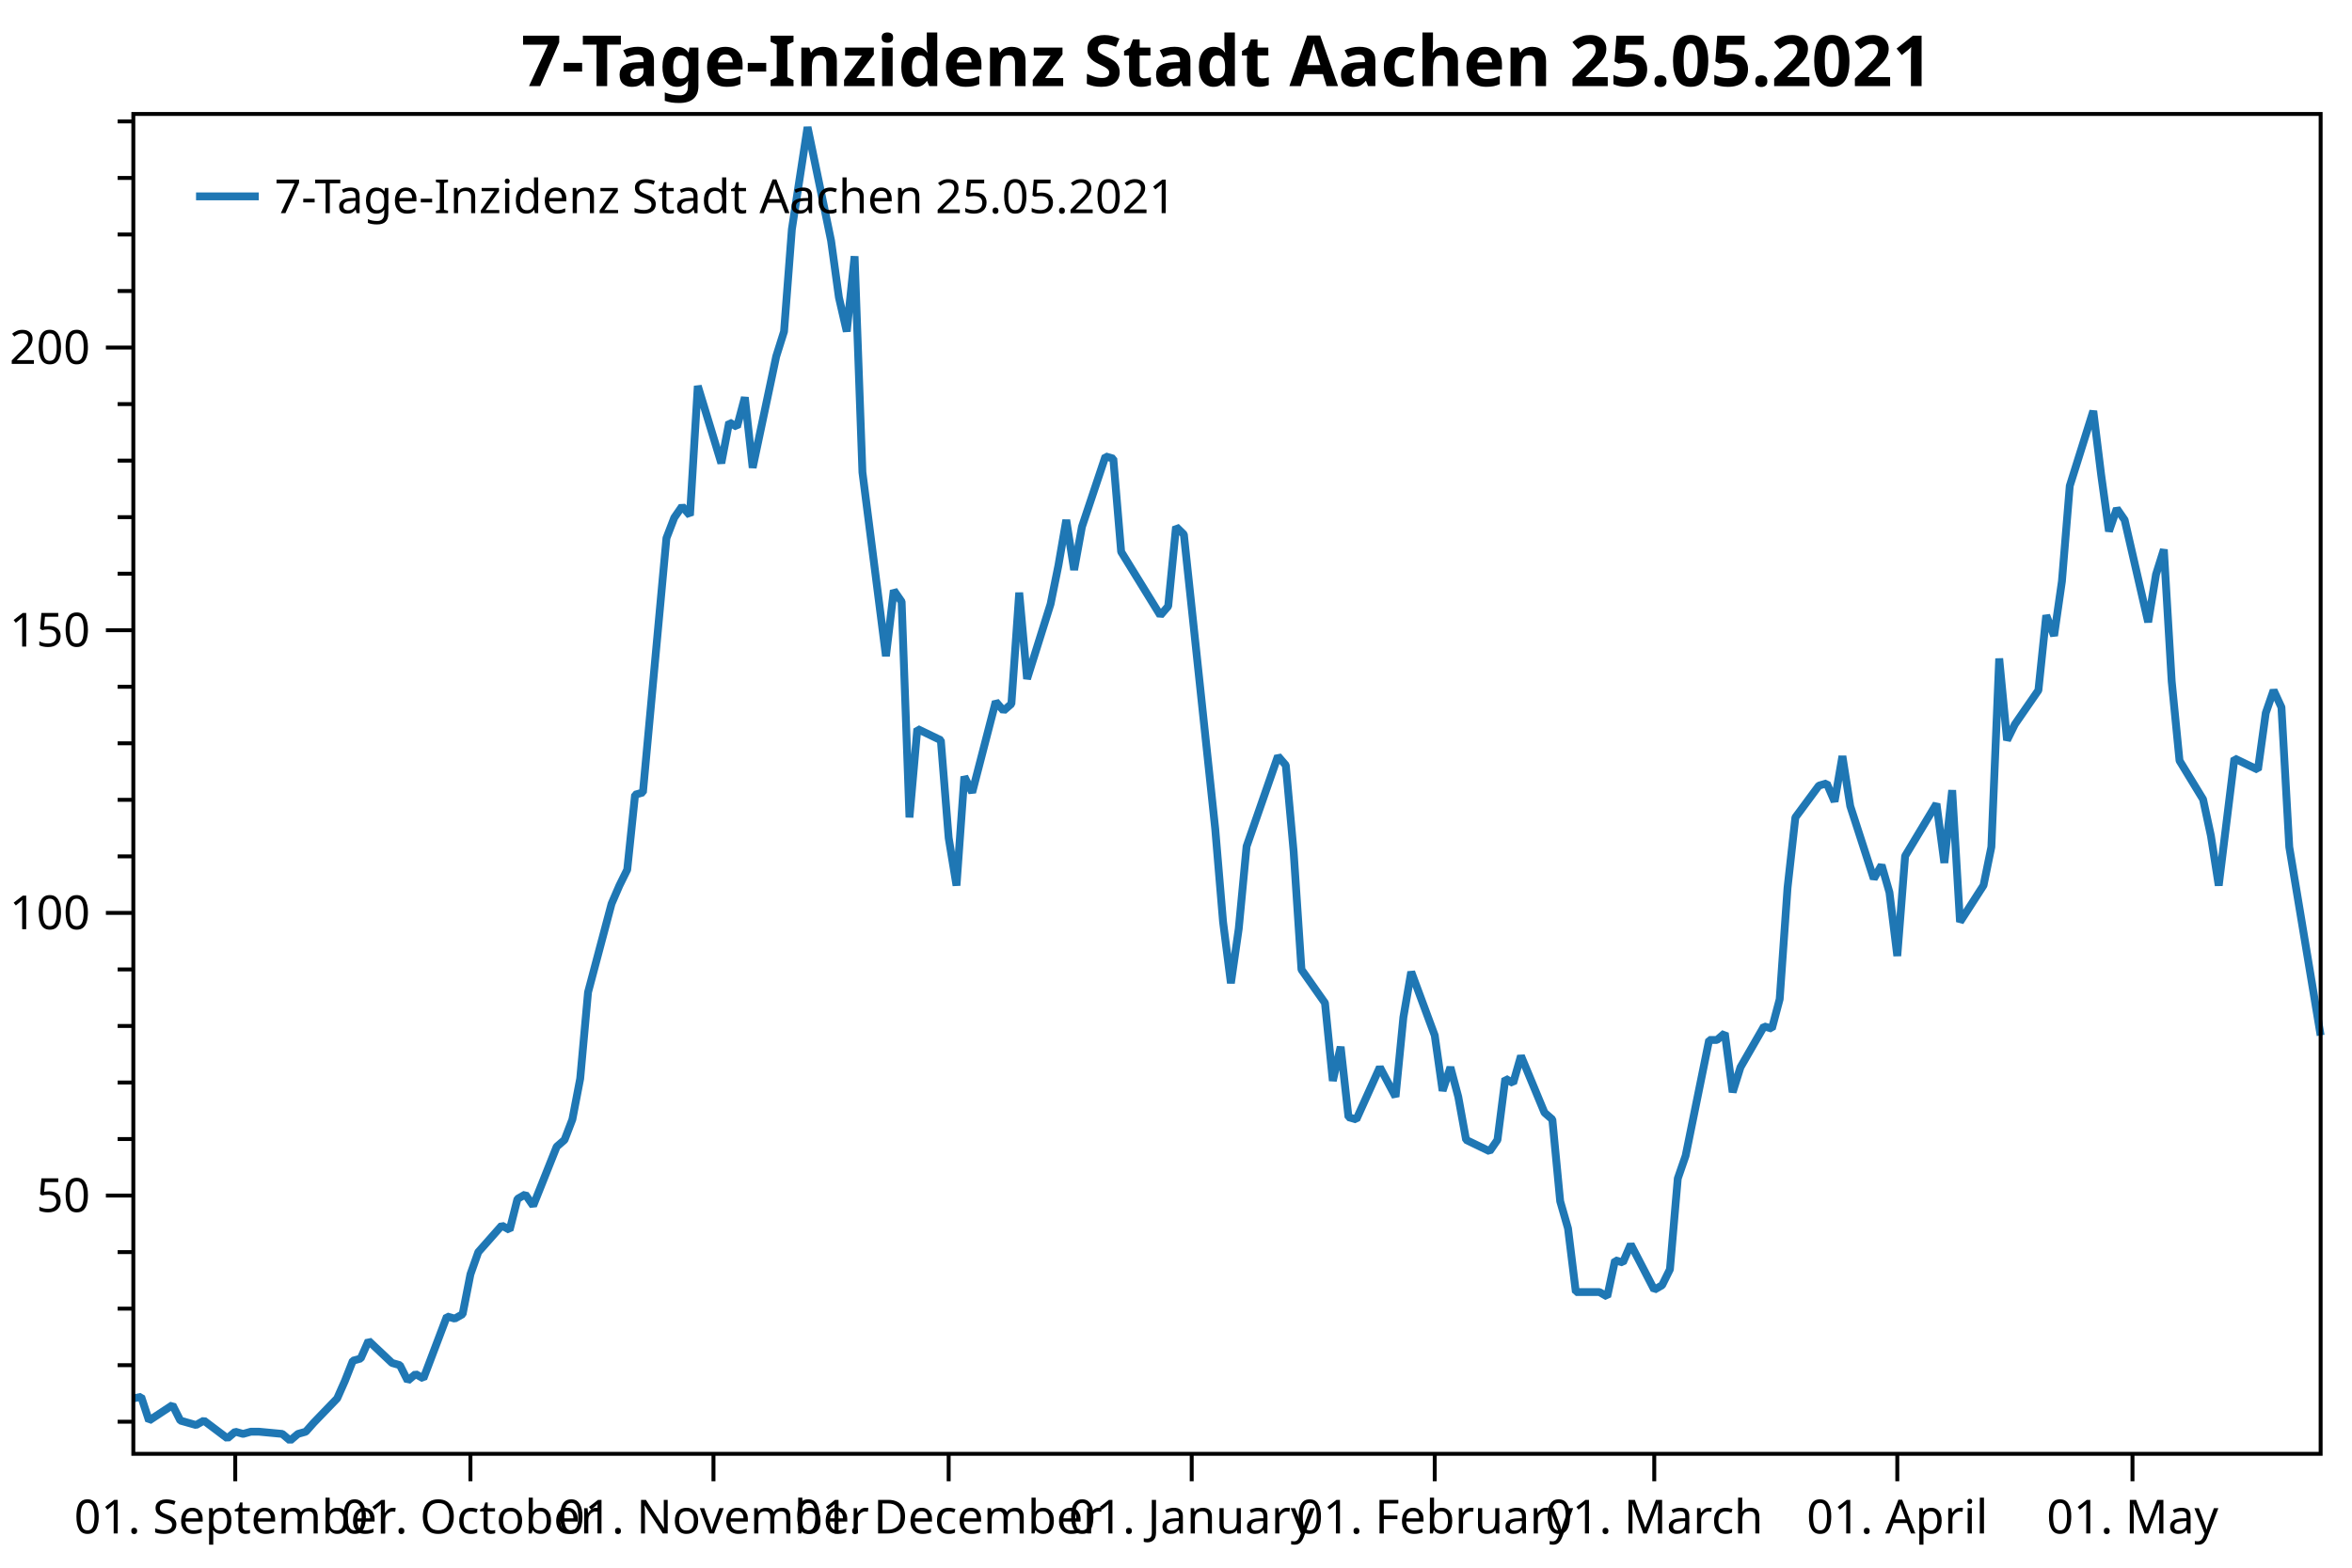
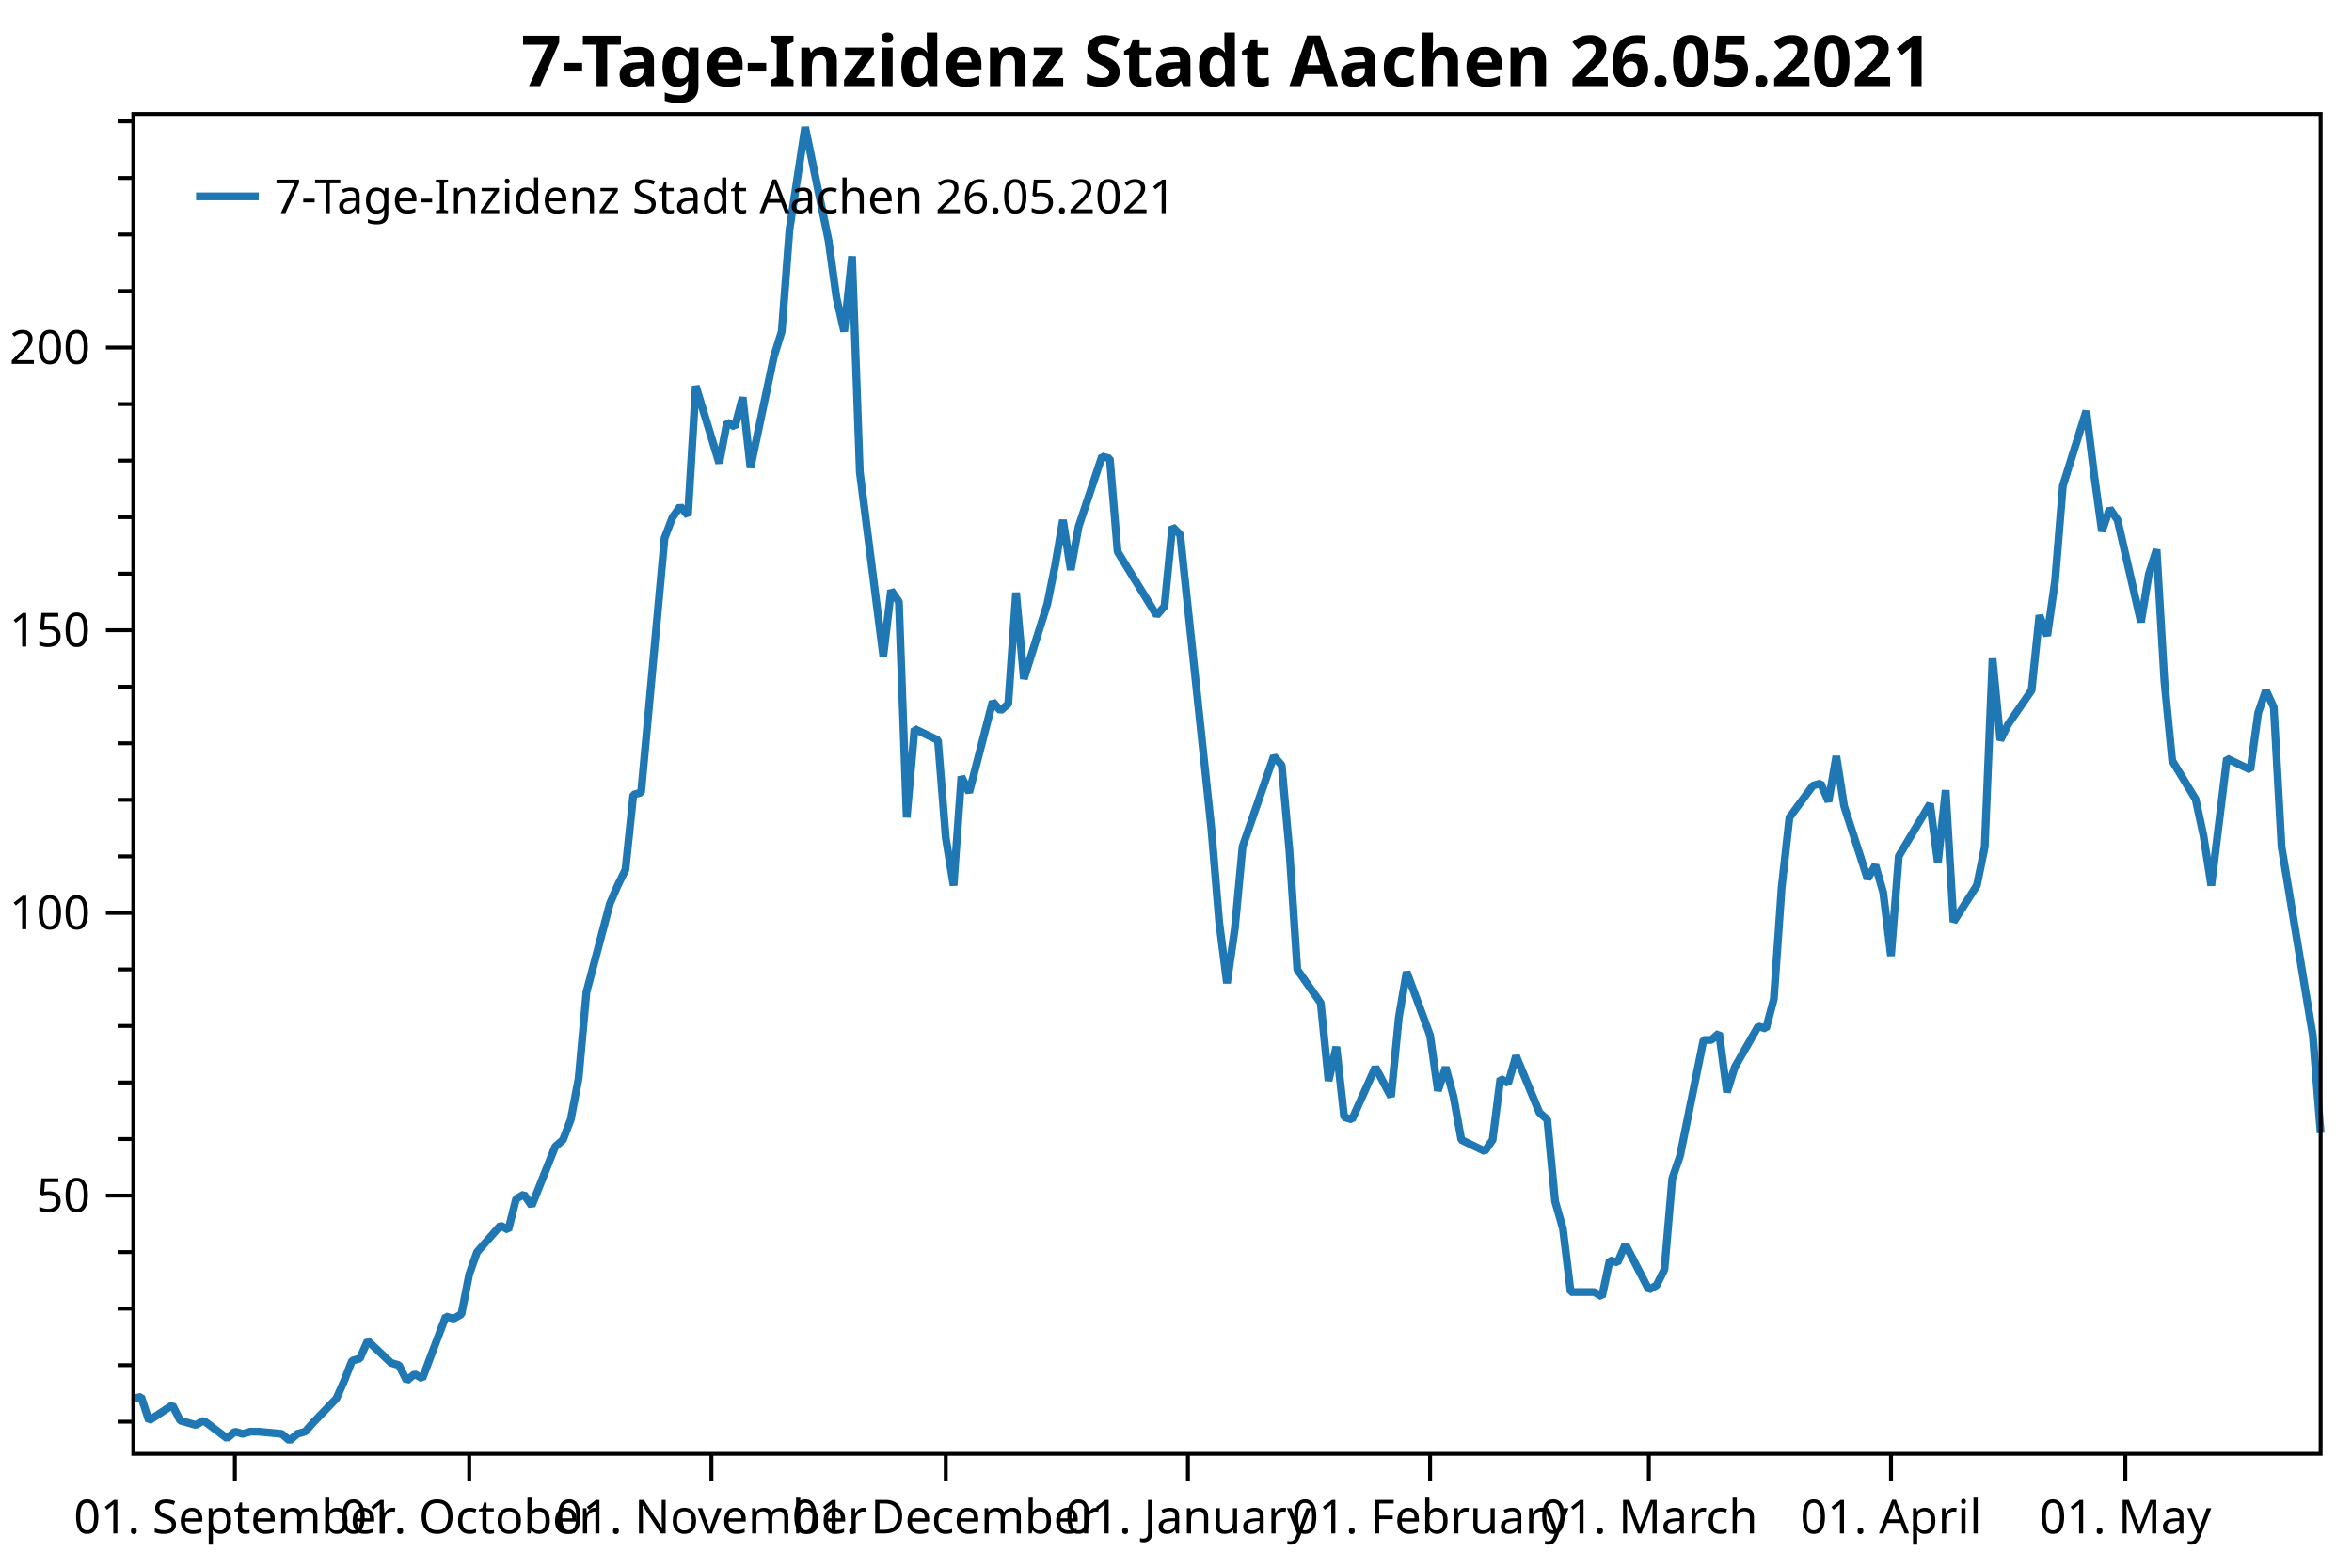
<svg xmlns="http://www.w3.org/2000/svg" width="600" height="400" version="1.1">
  <rect x="0" y="0" width="600" height="400" style="fill:rgb(255,255,255);stroke:none;" />
  <polyline points="34.012,362.754 30.012,362.754" style="fill:none;stroke:black;stroke-width:1" />
  <polyline points="34.012,348.329 30.012,348.329" style="fill:none;stroke:black;stroke-width:1" />
  <polyline points="34.012,333.904 30.012,333.904" style="fill:none;stroke:black;stroke-width:1" />
  <polyline points="34.012,319.479 30.012,319.479" style="fill:none;stroke:black;stroke-width:1" />
  <polyline points="34.012,290.629 30.012,290.629" style="fill:none;stroke:black;stroke-width:1" />
  <polyline points="34.012,276.204 30.012,276.204" style="fill:none;stroke:black;stroke-width:1" />
  <polyline points="34.012,261.779 30.012,261.779" style="fill:none;stroke:black;stroke-width:1" />
  <polyline points="34.012,247.354 30.012,247.354" style="fill:none;stroke:black;stroke-width:1" />
  <polyline points="34.012,218.504 30.012,218.504" style="fill:none;stroke:black;stroke-width:1" />
  <polyline points="34.012,204.079 30.012,204.079" style="fill:none;stroke:black;stroke-width:1" />
  <polyline points="34.012,189.654 30.012,189.654" style="fill:none;stroke:black;stroke-width:1" />
  <polyline points="34.012,175.23 30.012,175.23" style="fill:none;stroke:black;stroke-width:1" />
  <polyline points="34.012,146.38 30.012,146.38" style="fill:none;stroke:black;stroke-width:1" />
  <polyline points="34.012,131.955 30.012,131.955" style="fill:none;stroke:black;stroke-width:1" />
  <polyline points="34.012,117.53 30.012,117.53" style="fill:none;stroke:black;stroke-width:1" />
  <polyline points="34.012,103.105 30.012,103.105" style="fill:none;stroke:black;stroke-width:1" />
  <polyline points="34.012,74.255 30.012,74.255" style="fill:none;stroke:black;stroke-width:1" />
  <polyline points="34.012,59.83 30.012,59.83" style="fill:none;stroke:black;stroke-width:1" />
  <polyline points="34.012,45.405 30.012,45.405" style="fill:none;stroke:black;stroke-width:1" />
  <polyline points="34.012,30.98 30.012,30.98" style="fill:none;stroke:black;stroke-width:1" />
  <text dominant-baseline="middle" text-anchor="end" transform="translate(23.012,305.0541)" font-family="Segoe UI" font-size="12" font-weight="400" fill="black">50</text>
  <text dominant-baseline="middle" text-anchor="end" transform="translate(23.012,232.9293)" font-family="Segoe UI" font-size="12" font-weight="400" fill="black">100</text>
  <text dominant-baseline="middle" text-anchor="end" transform="translate(23.012,160.8045)" font-family="Segoe UI" font-size="12" font-weight="400" fill="black">150</text>
  <text dominant-baseline="middle" text-anchor="end" transform="translate(23.012,88.6798)" font-family="Segoe UI" font-size="12" font-weight="400" fill="black">200</text>
  <polyline points="34.012,305.054 27.012,305.054" style="fill:none;stroke:black;stroke-width:1" />
  <polyline points="34.012,232.929 27.012,232.929" style="fill:none;stroke:black;stroke-width:1" />
  <polyline points="34.012,160.804 27.012,160.804" style="fill:none;stroke:black;stroke-width:1" />
  <polyline points="34.012,88.68 27.012,88.68" style="fill:none;stroke:black;stroke-width:1" />
-   <text dominant-baseline="hanging" text-anchor="middle" transform="translate(60.0114,381.947)" font-family="Segoe UI" font-size="12" font-weight="400" fill="black">01. September</text>
-   <text dominant-baseline="hanging" text-anchor="middle" transform="translate(120.0102,381.947)" font-family="Segoe UI" font-size="12" font-weight="400" fill="black">01. October</text>
-   <text dominant-baseline="hanging" text-anchor="middle" transform="translate(182.0088,381.947)" font-family="Segoe UI" font-size="12" font-weight="400" fill="black">01. November</text>
-   <text dominant-baseline="hanging" text-anchor="middle" transform="translate(242.0075,381.947)" font-family="Segoe UI" font-size="12" font-weight="400" fill="black">01. December</text>
-   <text dominant-baseline="hanging" text-anchor="middle" transform="translate(304.0062,381.947)" font-family="Segoe UI" font-size="12" font-weight="400" fill="black">01. January</text>
-   <text dominant-baseline="hanging" text-anchor="middle" transform="translate(366.0049,381.947)" font-family="Segoe UI" font-size="12" font-weight="400" fill="black">01. February</text>
-   <text dominant-baseline="hanging" text-anchor="middle" transform="translate(422.0037,381.947)" font-family="Segoe UI" font-size="12" font-weight="400" fill="black">01. March</text>
-   <text dominant-baseline="hanging" text-anchor="middle" transform="translate(484.0023,381.947)" font-family="Segoe UI" font-size="12" font-weight="400" fill="black">01. April</text>
-   <text dominant-baseline="hanging" text-anchor="middle" transform="translate(544.001,381.947)" font-family="Segoe UI" font-size="12" font-weight="400" fill="black">01. May</text>
-   <polyline points="60.011,370.947 60.011,377.947" style="fill:none;stroke:black;stroke-width:1" />
-   <polyline points="120.01,370.947 120.01,377.947" style="fill:none;stroke:black;stroke-width:1" />
-   <polyline points="182.009,370.947 182.009,377.947" style="fill:none;stroke:black;stroke-width:1" />
-   <polyline points="242.007,370.947 242.007,377.947" style="fill:none;stroke:black;stroke-width:1" />
-   <polyline points="304.006,370.947 304.006,377.947" style="fill:none;stroke:black;stroke-width:1" />
-   <polyline points="366.005,370.947 366.005,377.947" style="fill:none;stroke:black;stroke-width:1" />
-   <polyline points="422.004,370.947 422.004,377.947" style="fill:none;stroke:black;stroke-width:1" />
-   <polyline points="484.002,370.947 484.002,377.947" style="fill:none;stroke:black;stroke-width:1" />
-   <polyline points="544.001,370.947 544.001,377.947" style="fill:none;stroke:black;stroke-width:1" />
-   <polyline points="34.012,356.814 36.012,356.39 38.012,362.471 44.012,358.511 46.012,362.471 48.012,363.037 50.012,363.602 52.012,362.471 58.011,366.997 60.011,365.299 62.011,365.865 64.011,365.299 66.011,365.299 72.011,365.865 74.011,367.562 76.011,365.865 78.011,365.299 80.011,363.037 86.011,356.814 88.011,352.289 90.011,347.197 92.011,346.632 94.011,342.106 100.011,347.763 102.01,348.329 104.01,352.289 106.01,350.592 108.01,351.723 114.01,335.884 116.01,336.45 118.01,335.318 120.01,325.136 122.01,319.479 128.01,312.691 130.01,313.822 132.01,305.903 134.01,304.753 136.01,307.65 142.01,292.585 144.01,290.847 146.01,285.632 148.01,275.203 150.01,253.185 156.009,230.589 158.009,225.953 160.009,221.897 162.009,202.777 164.009,202.197 170.009,137.304 172.009,132.089 174.009,129.192 176.009,131.51 178.009,98.483 184.009,118.183 186.009,107.754 188.009,108.913 190.009,101.38 192.009,119.342 198.008,90.951 200.008,84.578 202.008,58.504 206.008,32.431 212.008,61.401 214.008,75.886 216.008,84.578 218.008,65.385 220.008,120.501 226.008,167.433 228.008,150.63 230.008,153.527 232.008,208.571 234.008,185.974 240.008,188.871 242.007,213.786 244.007,225.953 246.007,198.142 248.007,202.197 254.007,179.021 256.007,181.339 258.007,179.601 260.007,151.209 262.007,173.227 268.007,154.107 270.007,144.257 272.007,132.668 274.007,145.416 276.007,134.407 282.007,116.445 284.007,117.024 286.007,140.78 296.006,157.004 298.006,154.686 300.006,134.407 302.006,136.362 310.006,211.468 312.006,235.224 314.006,250.868 316.006,236.962 318.006,215.958 326.006,192.927 328.006,195.245 330.006,217.262 332.006,247.391 338.005,255.909 340.005,275.782 342.005,267.091 344.005,285.053 346.005,285.632 352.005,272.306 356.005,279.838 358.005,259.559 360.005,247.971 366.005,264.194 368.005,278.317 370.005,272.306 372.005,279.838 374.005,290.847 380.005,293.744 382.005,290.847 384.005,275.203 386.004,276.362 388.004,269.409 394.004,283.894 396.004,285.632 398.004,306.491 400.004,313.444 402.004,329.667 408.004,329.667 410.004,330.826 412.004,321.556 414.004,322.135 416.004,317.5 422.004,329.088 424.004,327.929 426.004,323.873 428.003,300.697 430.003,294.903 436.003,265.353 438.003,265.353 440.003,263.615 442.003,278.679 444.003,272.306 450.003,261.877 452.003,262.456 454.003,254.924 456.003,226.533 458.003,208.571 464.003,200.459 466.003,199.88 468.003,204.515 470.003,192.927 472.003,205.674 478.002,224.215 480.002,220.738 482.002,227.691 484.002,243.915 486.002,218.421 494.002,205.095 496.002,220.159 498.002,201.618 500.002,235.224 506.002,225.895 508.002,216.103 510.002,168.012 512.002,188.871 514.002,184.815 520.001,176.124 522.001,157.004 524.001,162.218 526.001,148.312 528.001,123.977 534.001,104.857 536.001,121.08 538.001,135.565 540.001,129.771 542.001,132.668 548.001,158.742 550.001,146.574 552.001,140.201 554.001,173.806 556.001,194.086 562.001,203.936 564.001,213.206 566.001,225.953 570,193.506 576,196.403 578,181.918 580,176.124 582,180.47 584,216.103 592,264.194" style="fill:none;stroke:rgb(31,119,180);stroke-width:2;stroke-linejoin:bevel" />
-   <text dominant-baseline="hanging" text-anchor="middle" transform="translate(313.006,8)" font-family="Segoe UI" font-size="18" font-weight="700" fill="black">7-Tage-Inzidenz Stadt Aachen 25.05.2021</text>
+   <text dominant-baseline="hanging" text-anchor="middle" transform="translate(59.9186,381.947)" font-family="Segoe UI" font-size="12" font-weight="400" fill="black">01. September</text>
+   <text dominant-baseline="hanging" text-anchor="middle" transform="translate(119.703,381.947)" font-family="Segoe UI" font-size="12" font-weight="400" fill="black">01. October</text>
+   <text dominant-baseline="hanging" text-anchor="middle" transform="translate(181.4803,381.947)" font-family="Segoe UI" font-size="12" font-weight="400" fill="black">01. November</text>
+   <text dominant-baseline="hanging" text-anchor="middle" transform="translate(241.2647,381.947)" font-family="Segoe UI" font-size="12" font-weight="400" fill="black">01. December</text>
+   <text dominant-baseline="hanging" text-anchor="middle" transform="translate(303.0419,381.947)" font-family="Segoe UI" font-size="12" font-weight="400" fill="black">01. January</text>
+   <text dominant-baseline="hanging" text-anchor="middle" transform="translate(364.8192,381.947)" font-family="Segoe UI" font-size="12" font-weight="400" fill="black">01. February</text>
+   <text dominant-baseline="hanging" text-anchor="middle" transform="translate(420.618,381.947)" font-family="Segoe UI" font-size="12" font-weight="400" fill="black">01. March</text>
+   <text dominant-baseline="hanging" text-anchor="middle" transform="translate(482.3952,381.947)" font-family="Segoe UI" font-size="12" font-weight="400" fill="black">01. April</text>
+   <text dominant-baseline="hanging" text-anchor="middle" transform="translate(542.1796,381.947)" font-family="Segoe UI" font-size="12" font-weight="400" fill="black">01. May</text>
+   <polyline points="59.919,370.947 59.919,377.947" style="fill:none;stroke:black;stroke-width:1" />
+   <polyline points="119.703,370.947 119.703,377.947" style="fill:none;stroke:black;stroke-width:1" />
+   <polyline points="181.48,370.947 181.48,377.947" style="fill:none;stroke:black;stroke-width:1" />
+   <polyline points="241.265,370.947 241.265,377.947" style="fill:none;stroke:black;stroke-width:1" />
+   <polyline points="303.042,370.947 303.042,377.947" style="fill:none;stroke:black;stroke-width:1" />
+   <polyline points="364.819,370.947 364.819,377.947" style="fill:none;stroke:black;stroke-width:1" />
+   <polyline points="420.618,370.947 420.618,377.947" style="fill:none;stroke:black;stroke-width:1" />
+   <polyline points="482.395,370.947 482.395,377.947" style="fill:none;stroke:black;stroke-width:1" />
+   <polyline points="542.18,370.947 542.18,377.947" style="fill:none;stroke:black;stroke-width:1" />
+   <polyline points="34.012,356.814 36.005,356.39 37.998,362.471 43.976,358.511 45.969,362.471 47.962,363.037 49.955,363.602 51.947,362.471 57.926,366.997 59.919,365.299 61.911,365.865 63.904,365.299 65.897,365.299 71.876,365.865 73.868,367.562 75.861,365.865 77.854,365.299 79.847,363.037 85.825,356.814 87.818,352.289 89.811,347.197 91.804,346.632 93.796,342.106 99.775,347.763 101.768,348.329 103.76,352.289 105.753,350.592 107.746,351.723 113.725,335.884 115.717,336.45 117.71,335.318 119.703,325.136 121.696,319.479 127.674,312.691 129.667,313.822 131.66,305.903 133.653,304.753 135.645,307.65 141.624,292.585 143.617,290.847 145.61,285.632 147.602,275.203 149.595,253.185 155.574,230.589 157.566,225.953 159.559,221.897 161.552,202.777 163.545,202.197 169.523,137.304 171.516,132.089 173.509,129.192 175.502,131.51 177.495,98.483 183.473,118.183 185.466,107.754 187.459,108.913 189.452,101.38 191.444,119.342 197.423,90.951 199.416,84.578 201.408,58.504 205.394,32.431 211.373,61.401 213.365,75.886 215.358,84.578 217.351,65.385 219.344,120.501 225.322,167.433 227.315,150.63 229.308,153.527 231.301,208.571 233.293,185.974 239.272,188.871 241.265,213.786 243.257,225.953 245.25,198.142 247.243,202.197 253.222,179.021 255.214,181.339 257.207,179.601 259.2,151.209 261.193,173.227 267.171,154.107 269.164,144.257 271.157,132.668 273.15,145.416 275.142,134.407 281.121,116.445 283.114,117.024 285.107,140.78 295.071,157.004 297.063,154.686 299.056,134.407 301.049,136.362 309.02,211.468 311.013,235.224 313.006,250.868 314.999,236.962 316.992,215.958 324.963,192.927 326.956,195.245 328.949,217.262 330.941,247.391 336.92,255.909 338.913,275.782 340.905,267.091 342.898,285.053 344.891,285.632 350.87,272.306 354.855,279.838 356.848,259.559 358.841,247.971 364.819,264.194 366.812,278.317 368.805,272.306 370.798,279.838 372.79,290.847 378.769,293.744 380.762,290.847 382.755,275.203 384.747,276.362 386.74,269.409 392.719,283.894 394.711,285.632 396.704,306.491 398.697,313.444 400.69,329.667 406.668,329.667 408.661,330.826 410.654,321.556 412.647,322.135 414.639,317.5 420.618,329.088 422.611,327.929 424.604,323.873 426.596,300.697 428.589,294.903 434.568,265.353 436.56,265.353 438.553,263.615 440.546,278.679 442.539,272.306 448.517,261.877 450.51,262.456 452.503,254.924 454.496,226.533 456.489,208.571 462.467,200.459 464.46,199.88 466.453,204.515 468.445,192.927 470.438,205.674 476.417,224.215 478.41,220.738 480.402,227.691 482.395,243.915 484.388,218.421 492.359,205.095 494.352,220.159 496.345,201.618 498.338,235.224 504.316,225.895 506.309,216.103 508.302,168.012 510.295,188.871 512.287,184.815 518.266,176.124 520.259,157.004 522.251,162.218 524.244,148.312 526.237,123.977 532.216,104.857 534.208,121.08 536.201,135.565 538.194,129.771 540.187,132.668 546.165,158.742 548.158,146.574 550.151,140.201 552.144,173.806 554.136,194.086 560.115,203.936 562.108,213.206 564.101,225.953 568.086,193.506 574.065,196.403 576.058,181.918 578.05,176.124 580.043,180.47 582.036,216.103 590.007,264.194 592,289.109" style="fill:none;stroke:rgb(31,119,180);stroke-width:2;stroke-linejoin:bevel" />
+   <text dominant-baseline="hanging" text-anchor="middle" transform="translate(313.006,8)" font-family="Segoe UI" font-size="18" font-weight="700" fill="black">7-Tage-Inzidenz Stadt Aachen 26.05.2021</text>
  <polygon points="34.012,29.079 592,29.079 592,370.947 34.012,370.947" style="fill:none;stroke:black;stroke-width:1" />
  <polygon points="42.012,37.08 247.014,37.08 247.014,63.133 42.012,63.133" style="fill:none;stroke:none;" />
-   <text dominant-baseline="hanging" text-anchor="start" transform="translate(70.012,45.0795)" font-family="Segoe UI" font-size="12" font-weight="400" fill="black">7-Tage-Inzidenz Stadt Aachen 25.05.2021</text>
+   <text dominant-baseline="hanging" text-anchor="start" transform="translate(70.012,45.0795)" font-family="Segoe UI" font-size="12" font-weight="400" fill="black">7-Tage-Inzidenz Stadt Aachen 26.05.2021</text>
  <polyline points="50.012,50.106 66.012,50.106" style="fill:none;stroke:rgb(31,119,180);stroke-width:2" />
</svg>
